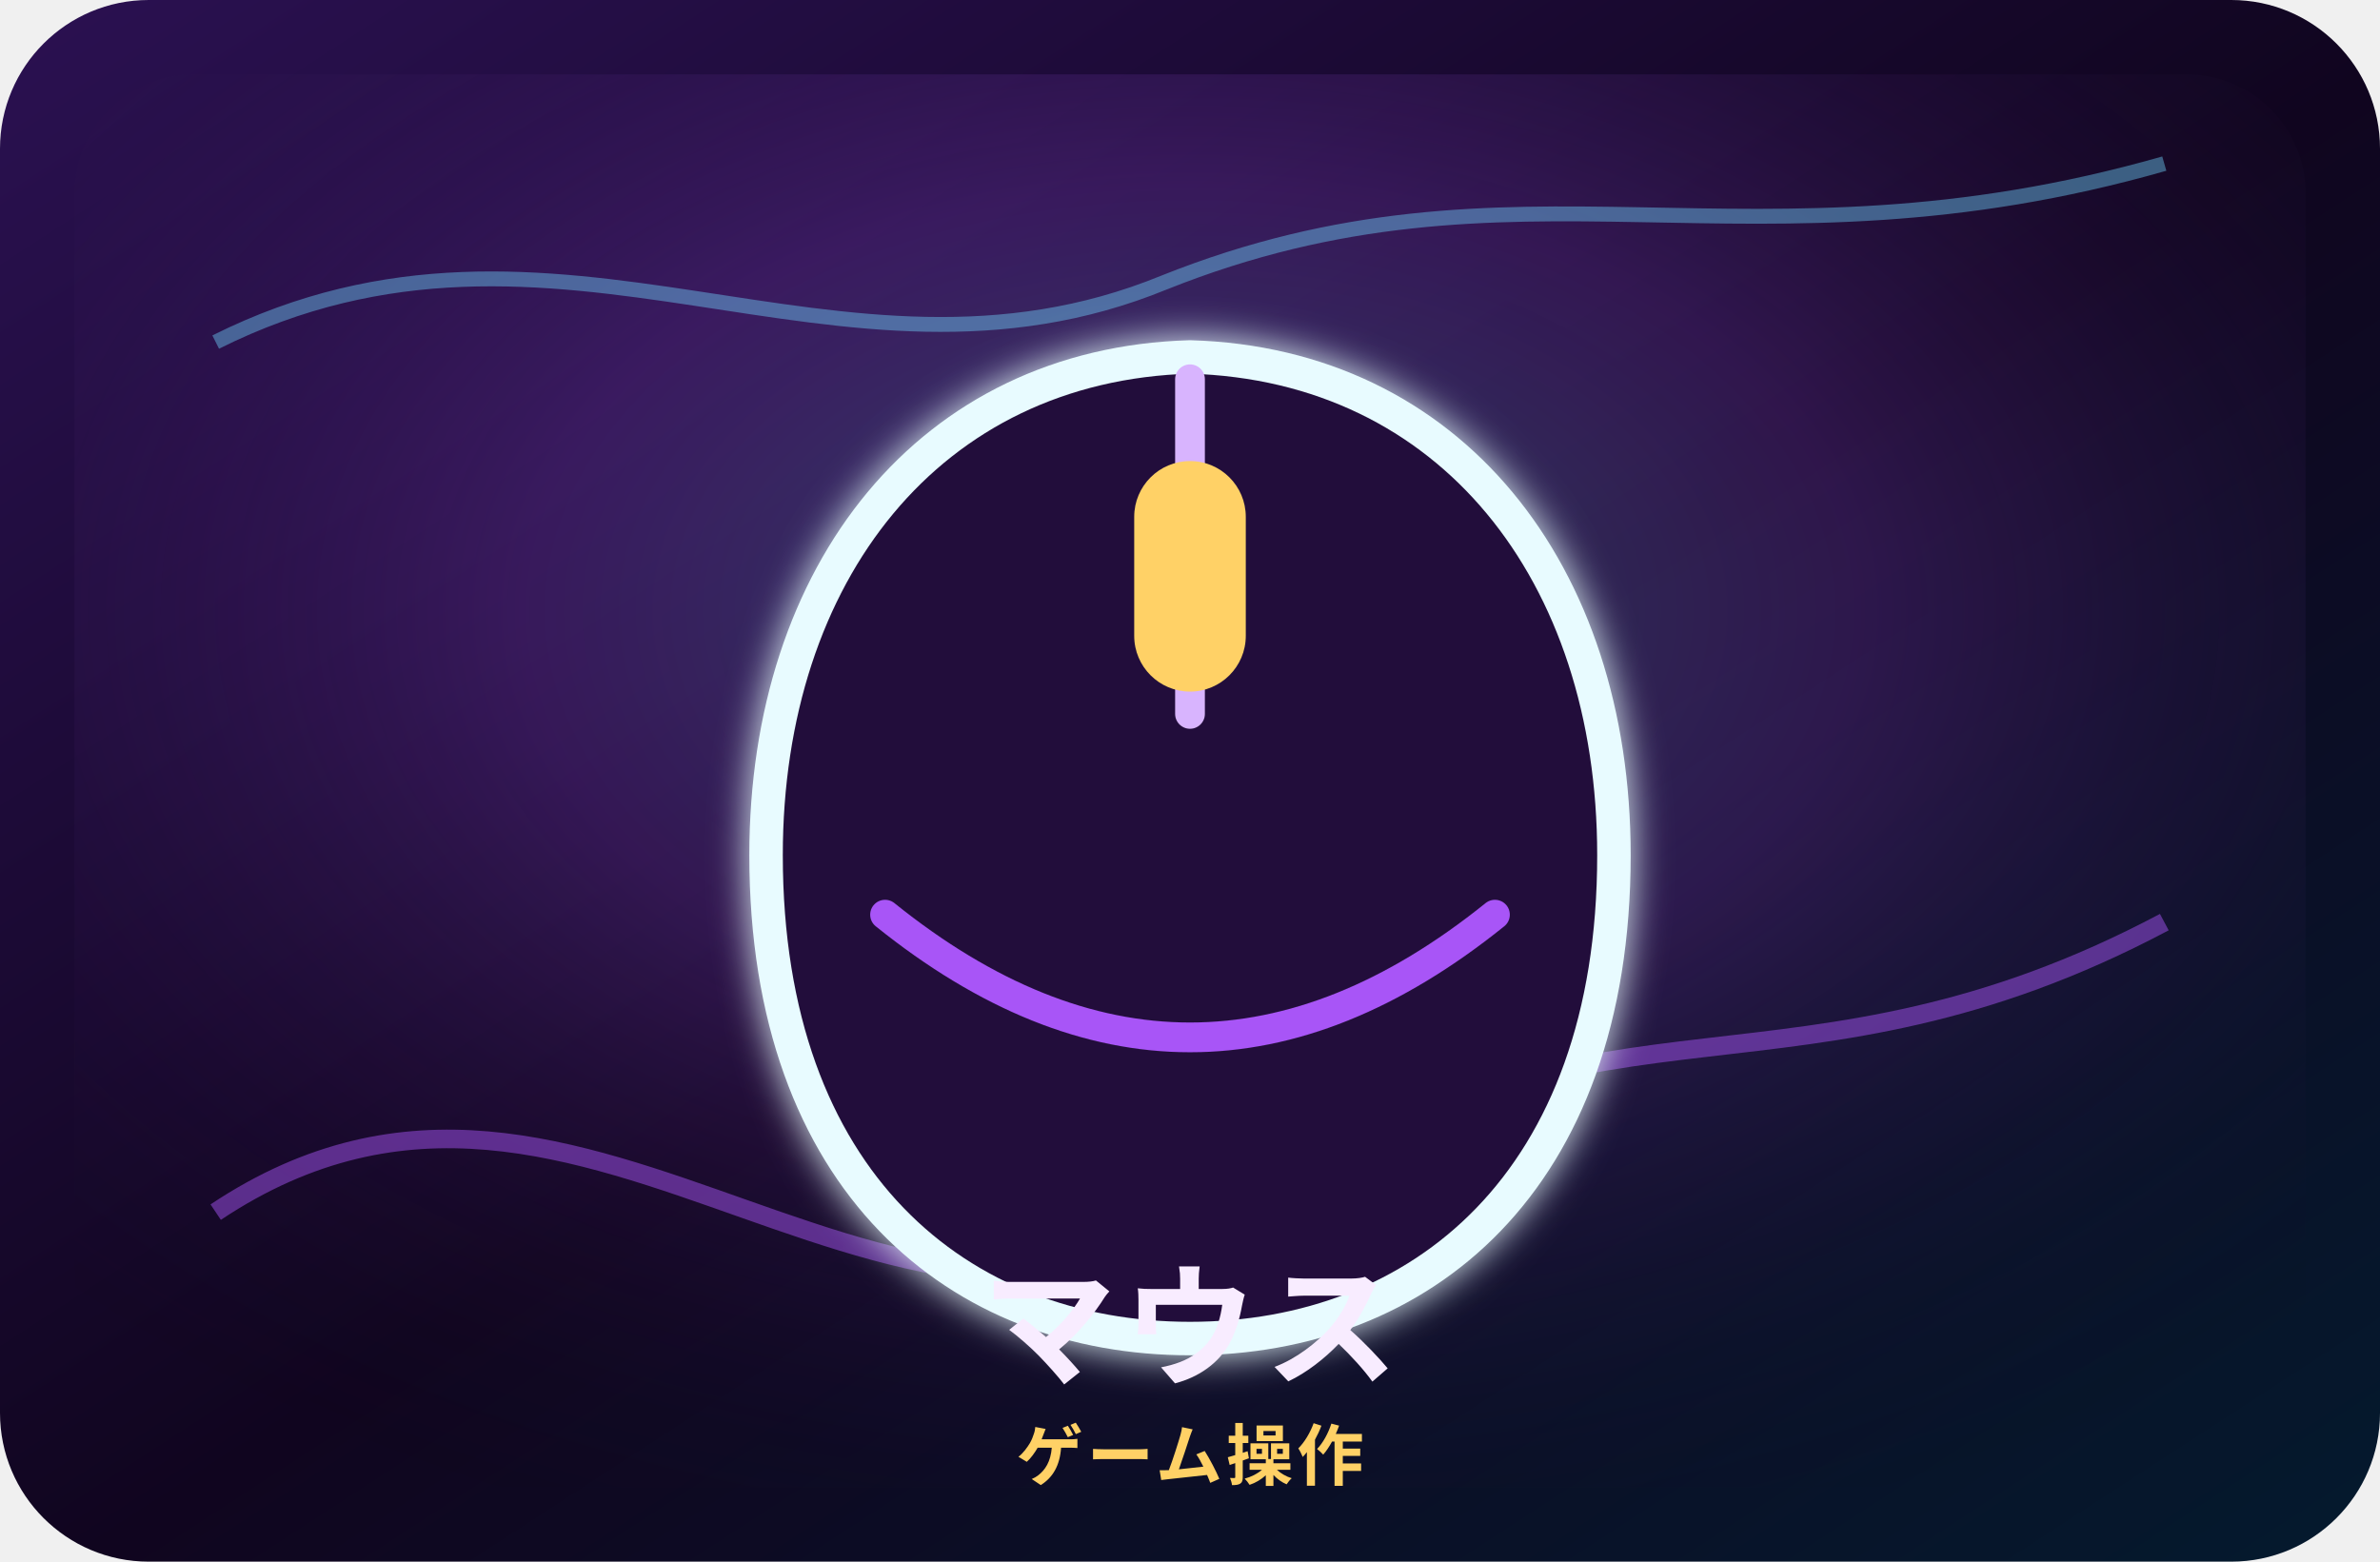
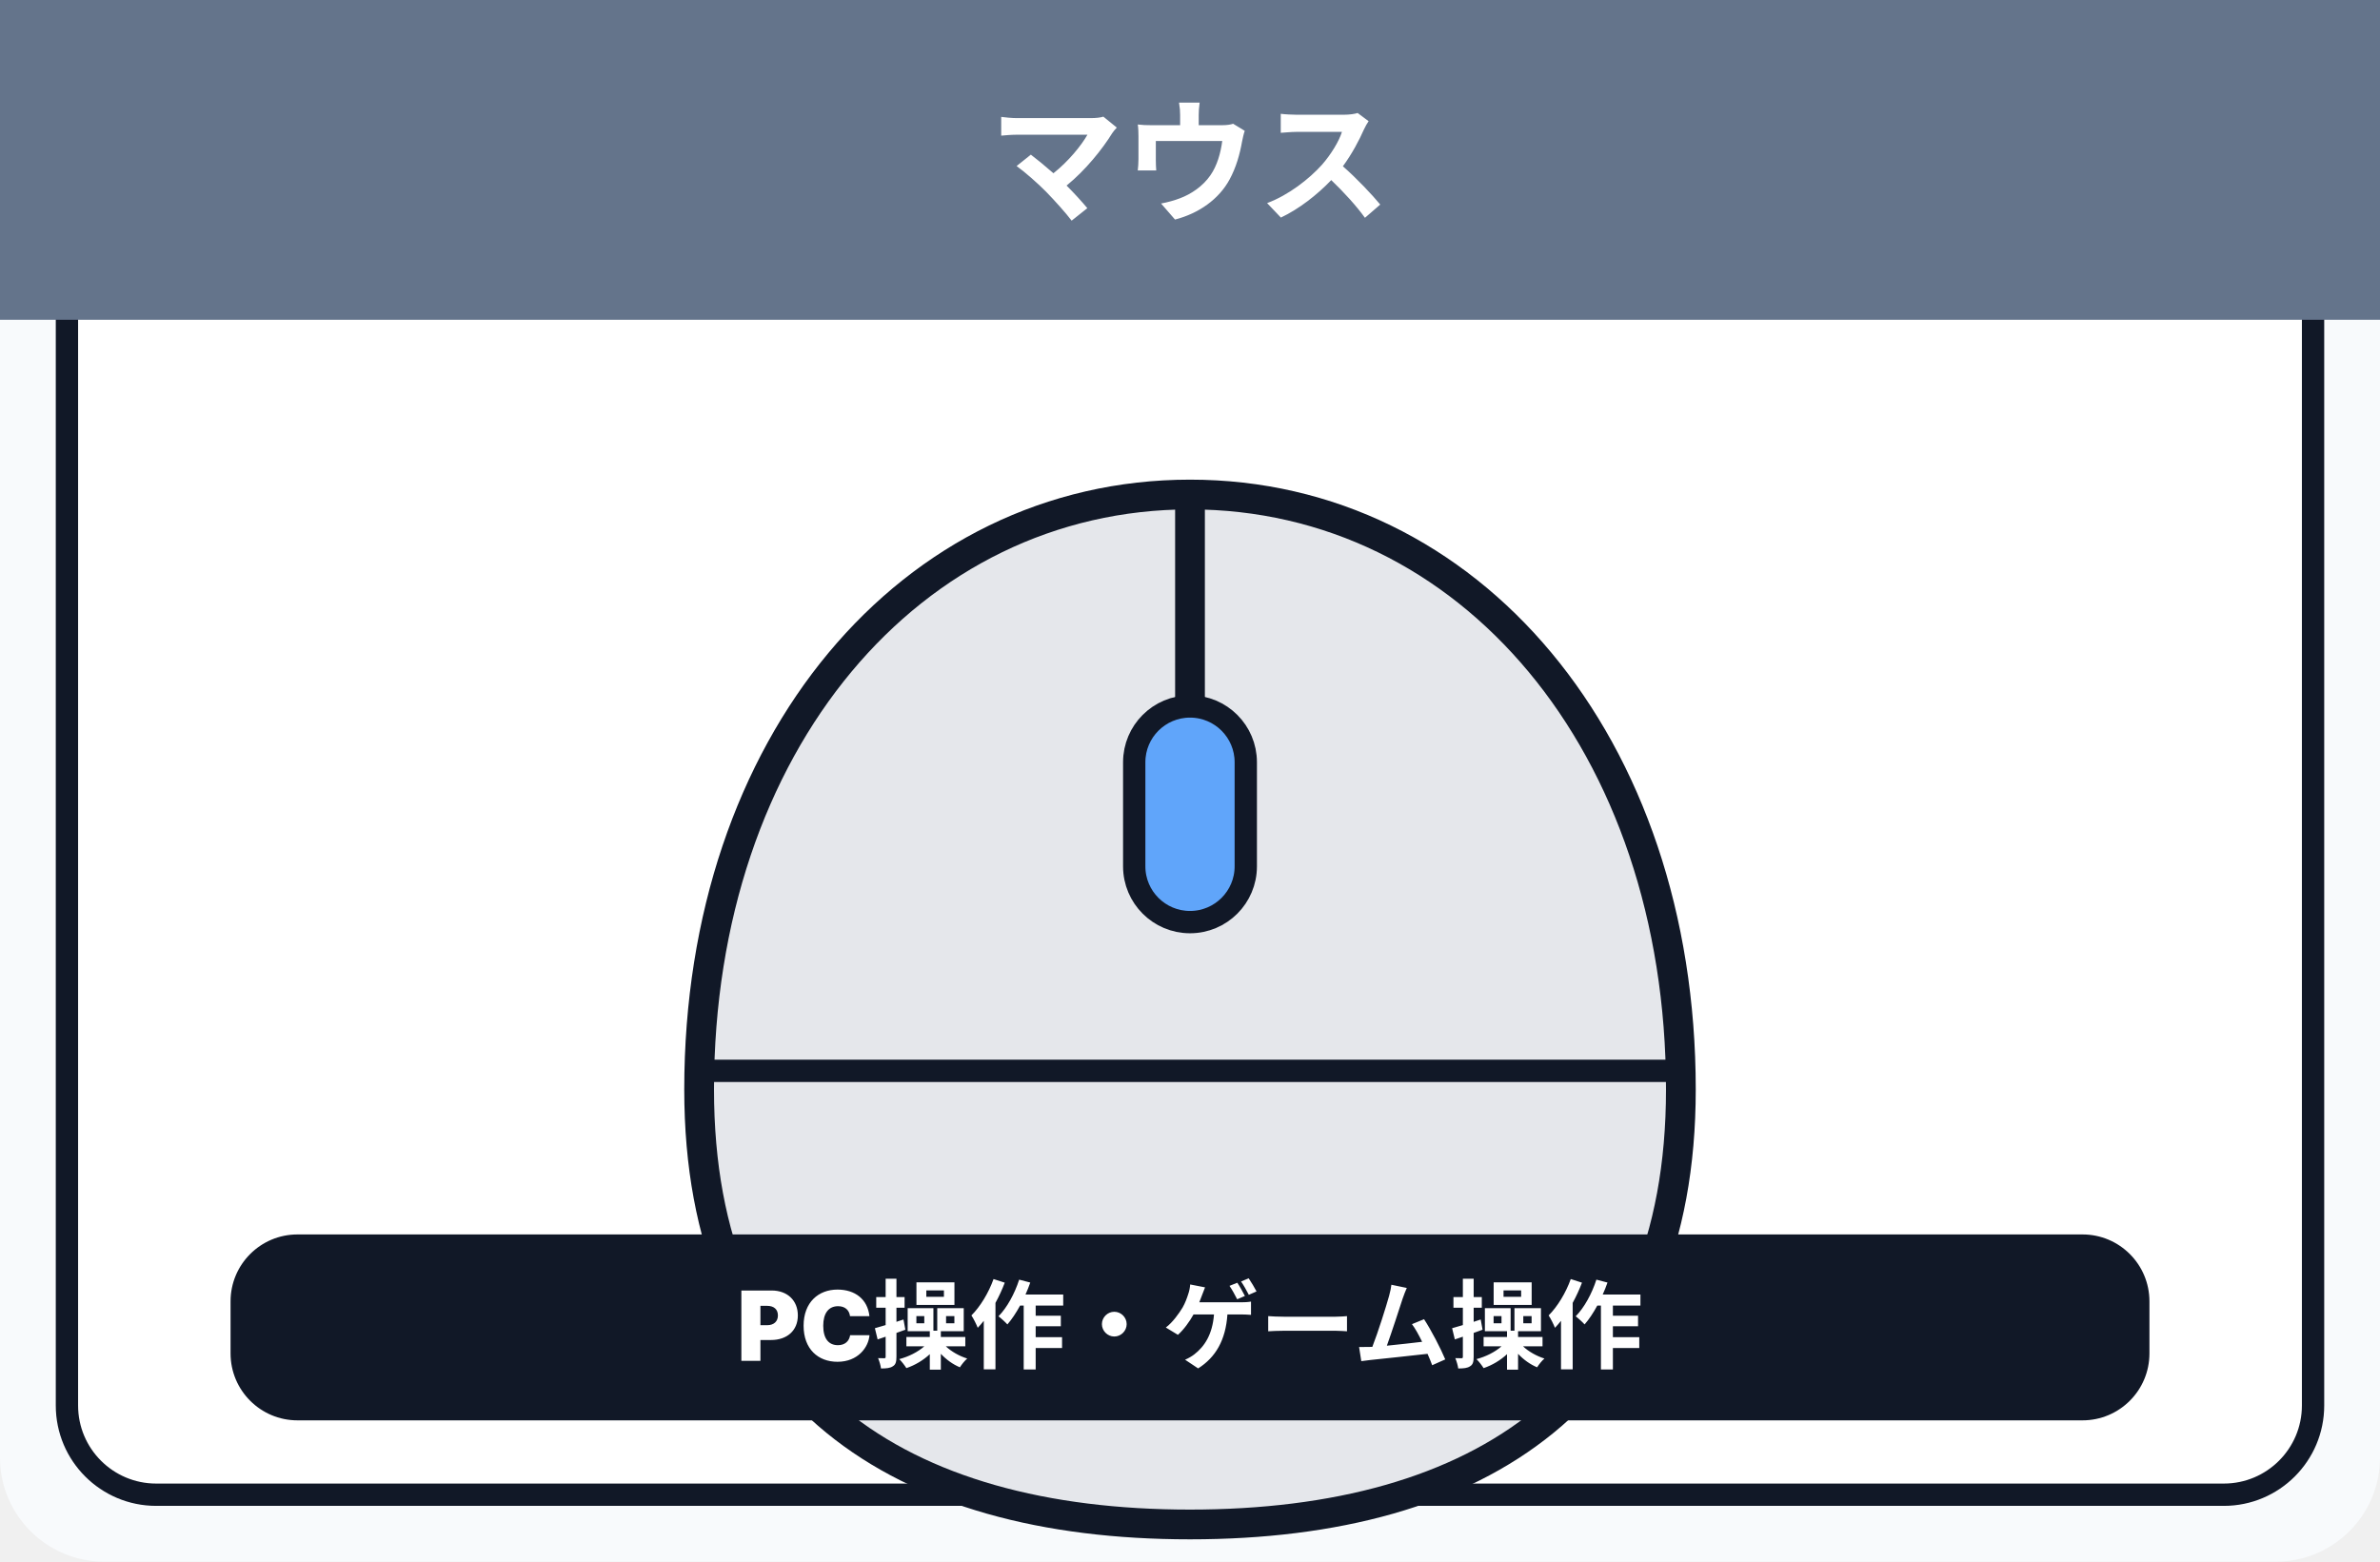
- <svg xmlns="http://www.w3.org/2000/svg" aria-labelledby="title desc" role="img" viewBox="0 0 640 420">
-   <defs>
-     <linearGradient id="bg" x1="0" x2="1" y1="0" y2="1">
-       <stop offset="0" stop-color="#2b1152" />
-       <stop offset=".52" stop-color="#10051f" />
-       <stop offset="1" stop-color="#041a2e" />
-     </linearGradient>
-     <radialGradient id="glow" cx=".50" cy=".38" r=".72">
-       <stop offset="0" stop-color="#70d6ff" stop-opacity=".30" />
-       <stop offset=".42" stop-color="#a855f7" stop-opacity=".20" />
-       <stop offset="1" stop-color="#000000" stop-opacity="0" />
-     </radialGradient>
-     <filter id="softGlow" x="-20%" y="-20%" width="140%" height="140%">
-       <feGaussianBlur stdDeviation="5" result="blur" />
-       <feMerge>
-         <feMergeNode in="blur" />
-         <feMergeNode in="SourceGraphic" />
-       </feMerge>
-     </filter>
-     <style>
-       .main{filter:url(#softGlow)}
-       .label{font-family:-apple-system,BlinkMacSystemFont,'Hiragino Sans','Yu Gothic',Meiryo,Arial,sans-serif;font-weight:900;fill:#f8ecff;text-anchor:middle;letter-spacing:2px}
-       .sub{font-family:-apple-system,BlinkMacSystemFont,'Hiragino Sans','Yu Gothic',Meiryo,Arial,sans-serif;font-weight:800;fill:#ffd166;text-anchor:middle;letter-spacing:1px}
-     </style>
-   </defs>
-   <rect width="640" height="420" rx="40" fill="url(#bg)" />
-   <rect x="20" y="20" width="600" height="380" rx="32" fill="url(#glow)" />
-   <path d="M58 326 C160 258 240 394 346 320 C430 262 484 300 582 248" fill="none" opacity=".48" stroke="#a855f7" stroke-width="5" />
-   <path d="M58 92 C150 46 225 112 313 76 C408 38 470 76 582 44" fill="none" opacity=".42" stroke="#70d6ff" stroke-width="4" />
-   <g class="main" transform="translate(0,0)">
-     <path d="M320 96 C250 98 206 154 206 230 C206 318 258 360 320 360 C382 360 434 318 434 230 C434 154 390 98 320 96 Z" fill="#24113b" stroke="#e8fbff" stroke-width="9" />
-     <path d="M320 102 V192" stroke="#d8b4fe" stroke-width="8" stroke-linecap="round" />
-     <rect x="305" y="124" width="30" height="62" rx="15" fill="#ffd166" />
-     <path d="M238 246 Q320 312 402 246" fill="none" stroke="#a855f7" stroke-width="8" stroke-linecap="round" />
+ <svg xmlns="http://www.w3.org/2000/svg" viewBox="0 0 640 420" role="img" aria-label="マウス">
+   <rect width="640" height="420" rx="28" fill="#f8fafc" />
+   <rect x="18" y="18" width="604" height="384" rx="24" fill="#ffffff" stroke="#111827" stroke-width="6" />
+   <rect x="0" y="0" width="640" height="86" fill="#64748b" />
+   <text x="320" y="57" text-anchor="middle" font-family="system-ui,-apple-system,BlinkMacSystemFont,'Noto Sans JP',sans-serif" font-size="36" font-weight="900" fill="#ffffff">マウス</text>
+   <g transform="translate(0,78)">
+     <path d="M320 55 C395 55 452 122 452 215 C452 297 398 332 320 332 C242 332 188 297 188 215 C188 122 245 55 320 55 Z" fill="#e5e7eb" stroke="#111827" stroke-width="8" />
+     <line x1="320" y1="58" x2="320" y2="155" stroke="#111827" stroke-width="8" />
+     <rect x="305" y="112" width="30" height="58" rx="15" fill="#60a5fa" stroke="#111827" stroke-width="6" />
+     <path d="M188 210 H452" stroke="#111827" stroke-width="6" />
+     <text x="320" y="370" text-anchor="middle" font-family="system-ui,'Noto Sans JP',sans-serif" font-size="32" font-weight="900" fill="#111827">PC操作・ゲーム操作</text>
  </g>
-   <text class="label" x="320" y="370" font-size="36">マウス</text>
-   <text class="sub" x="320" y="398" font-size="18">ゲーム操作</text>
+   <rect x="62" y="332" width="516" height="50" rx="18" fill="#111827" />
+   <text x="320" y="366" text-anchor="middle" font-family="system-ui,-apple-system,BlinkMacSystemFont,'Noto Sans JP',sans-serif" font-size="26" font-weight="900" fill="#ffffff">PC操作・ゲーム操作</text>
</svg>
